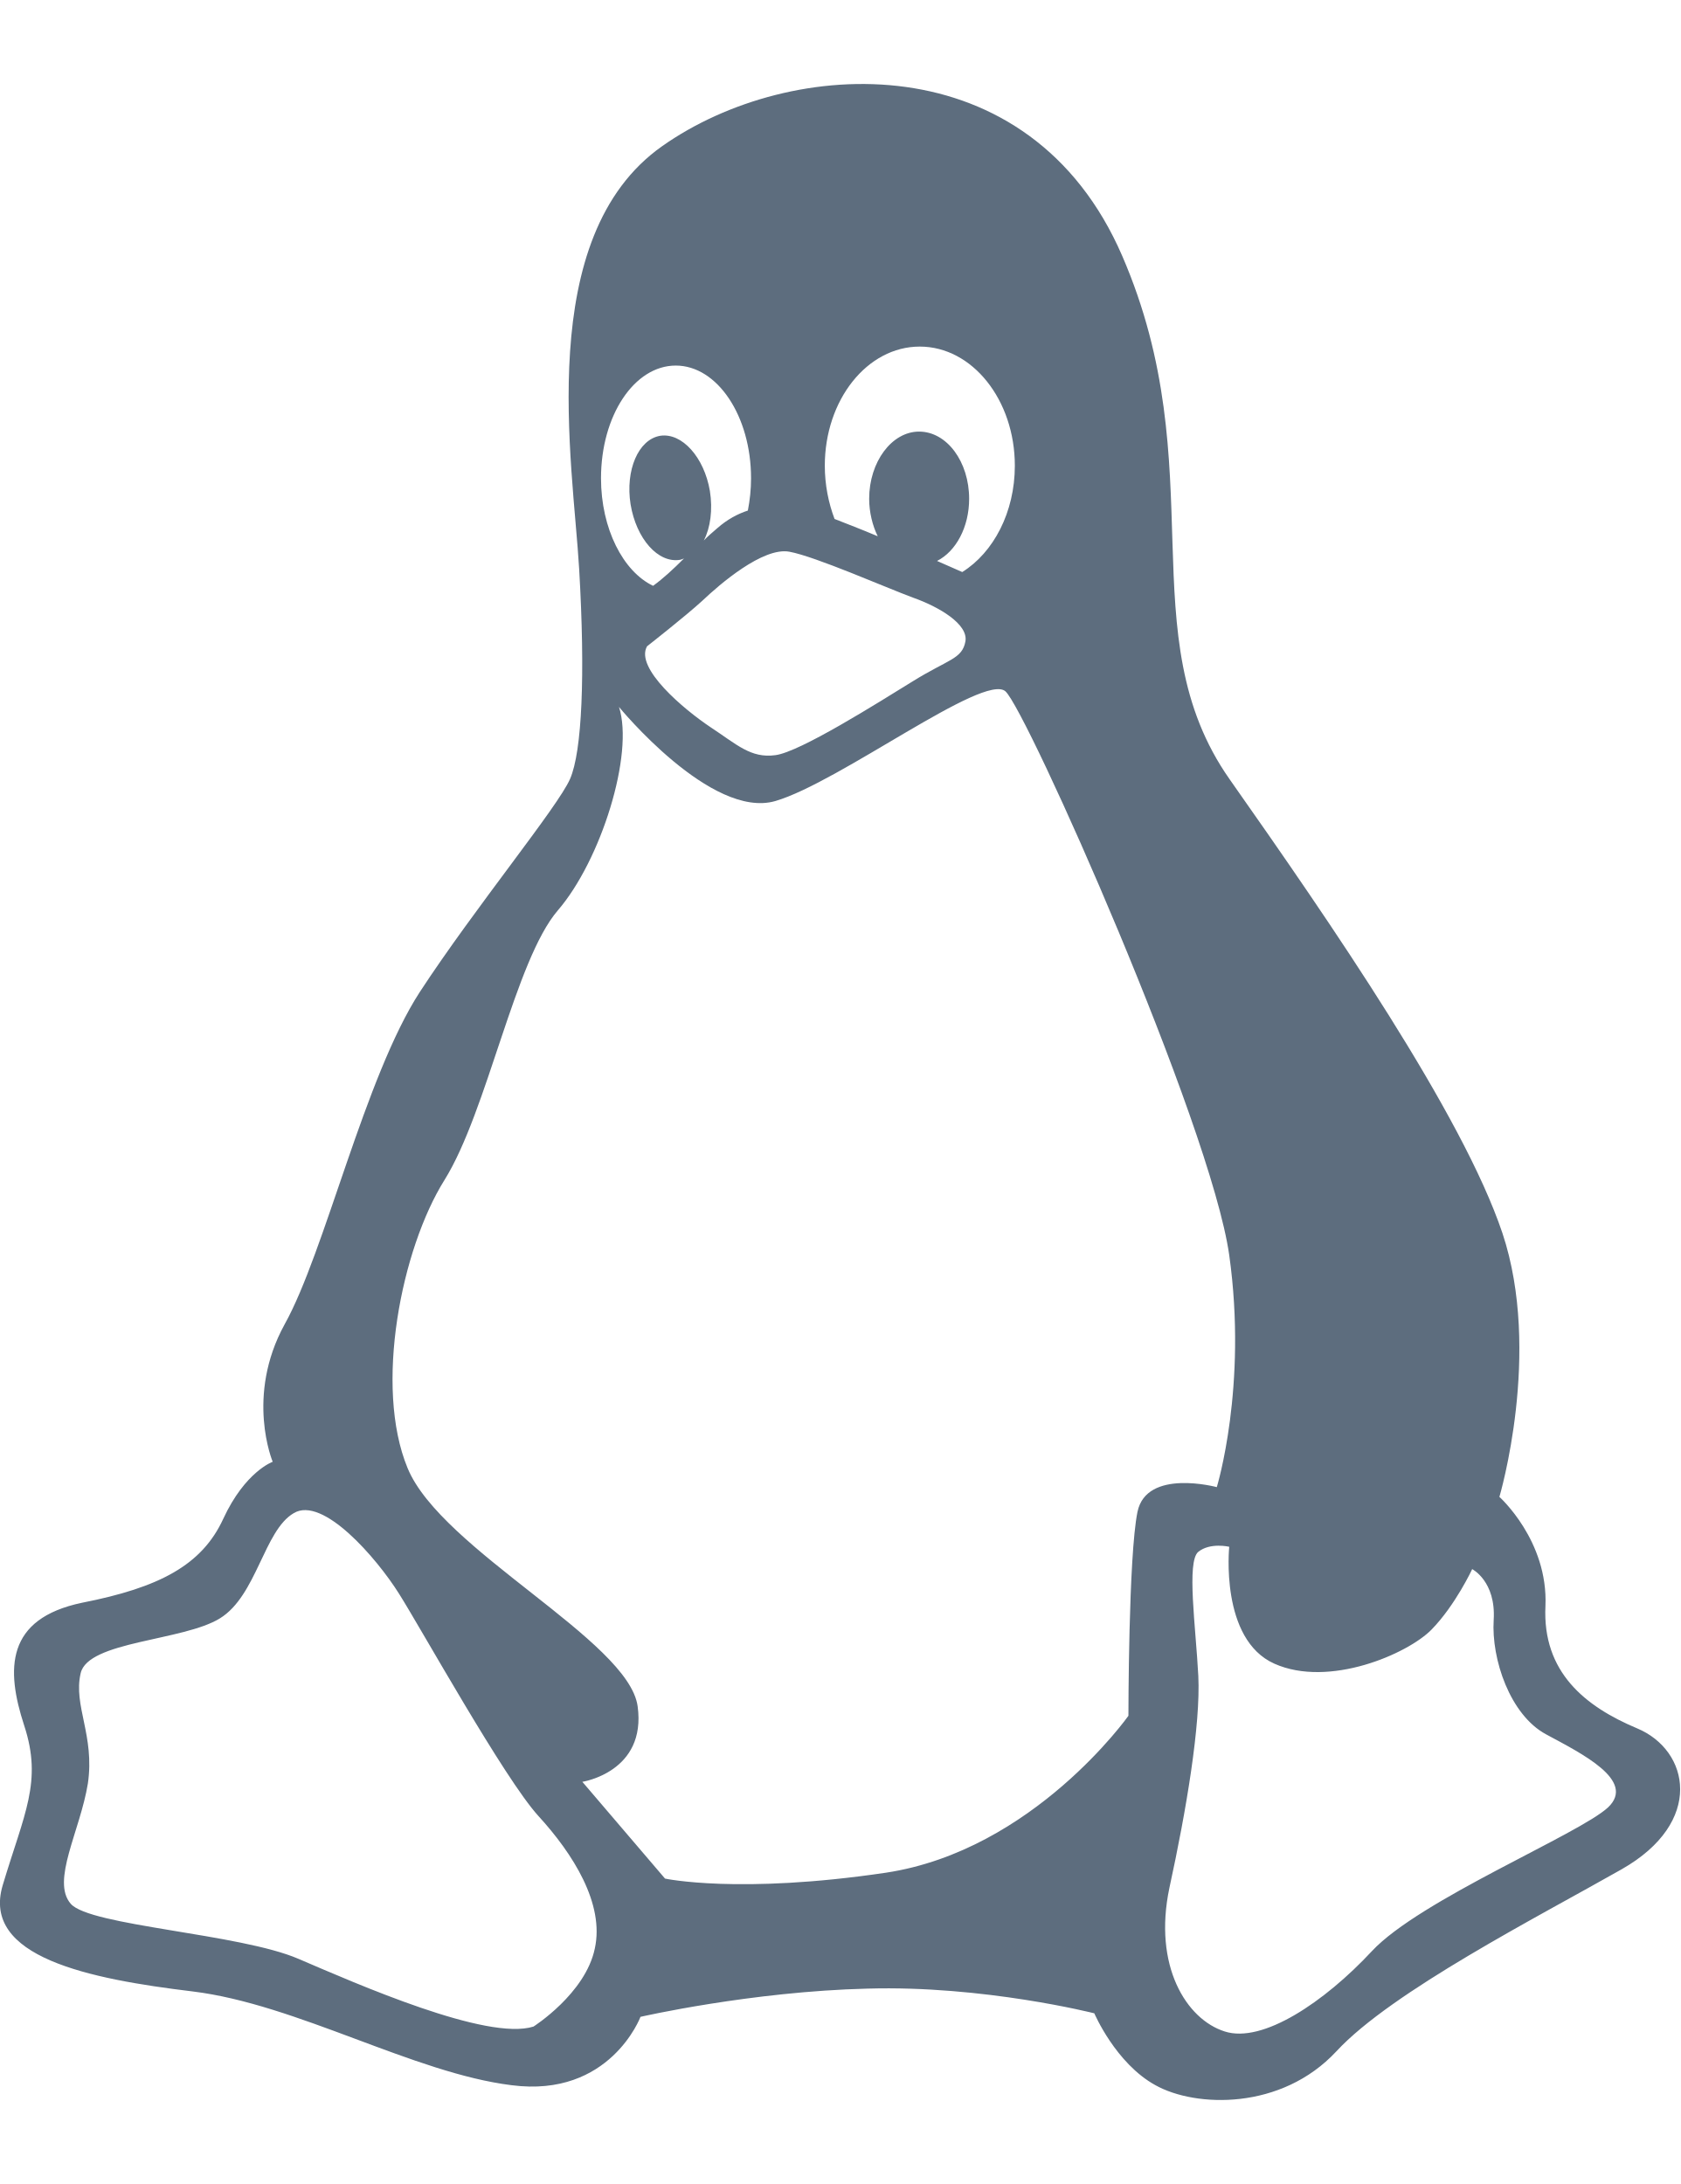
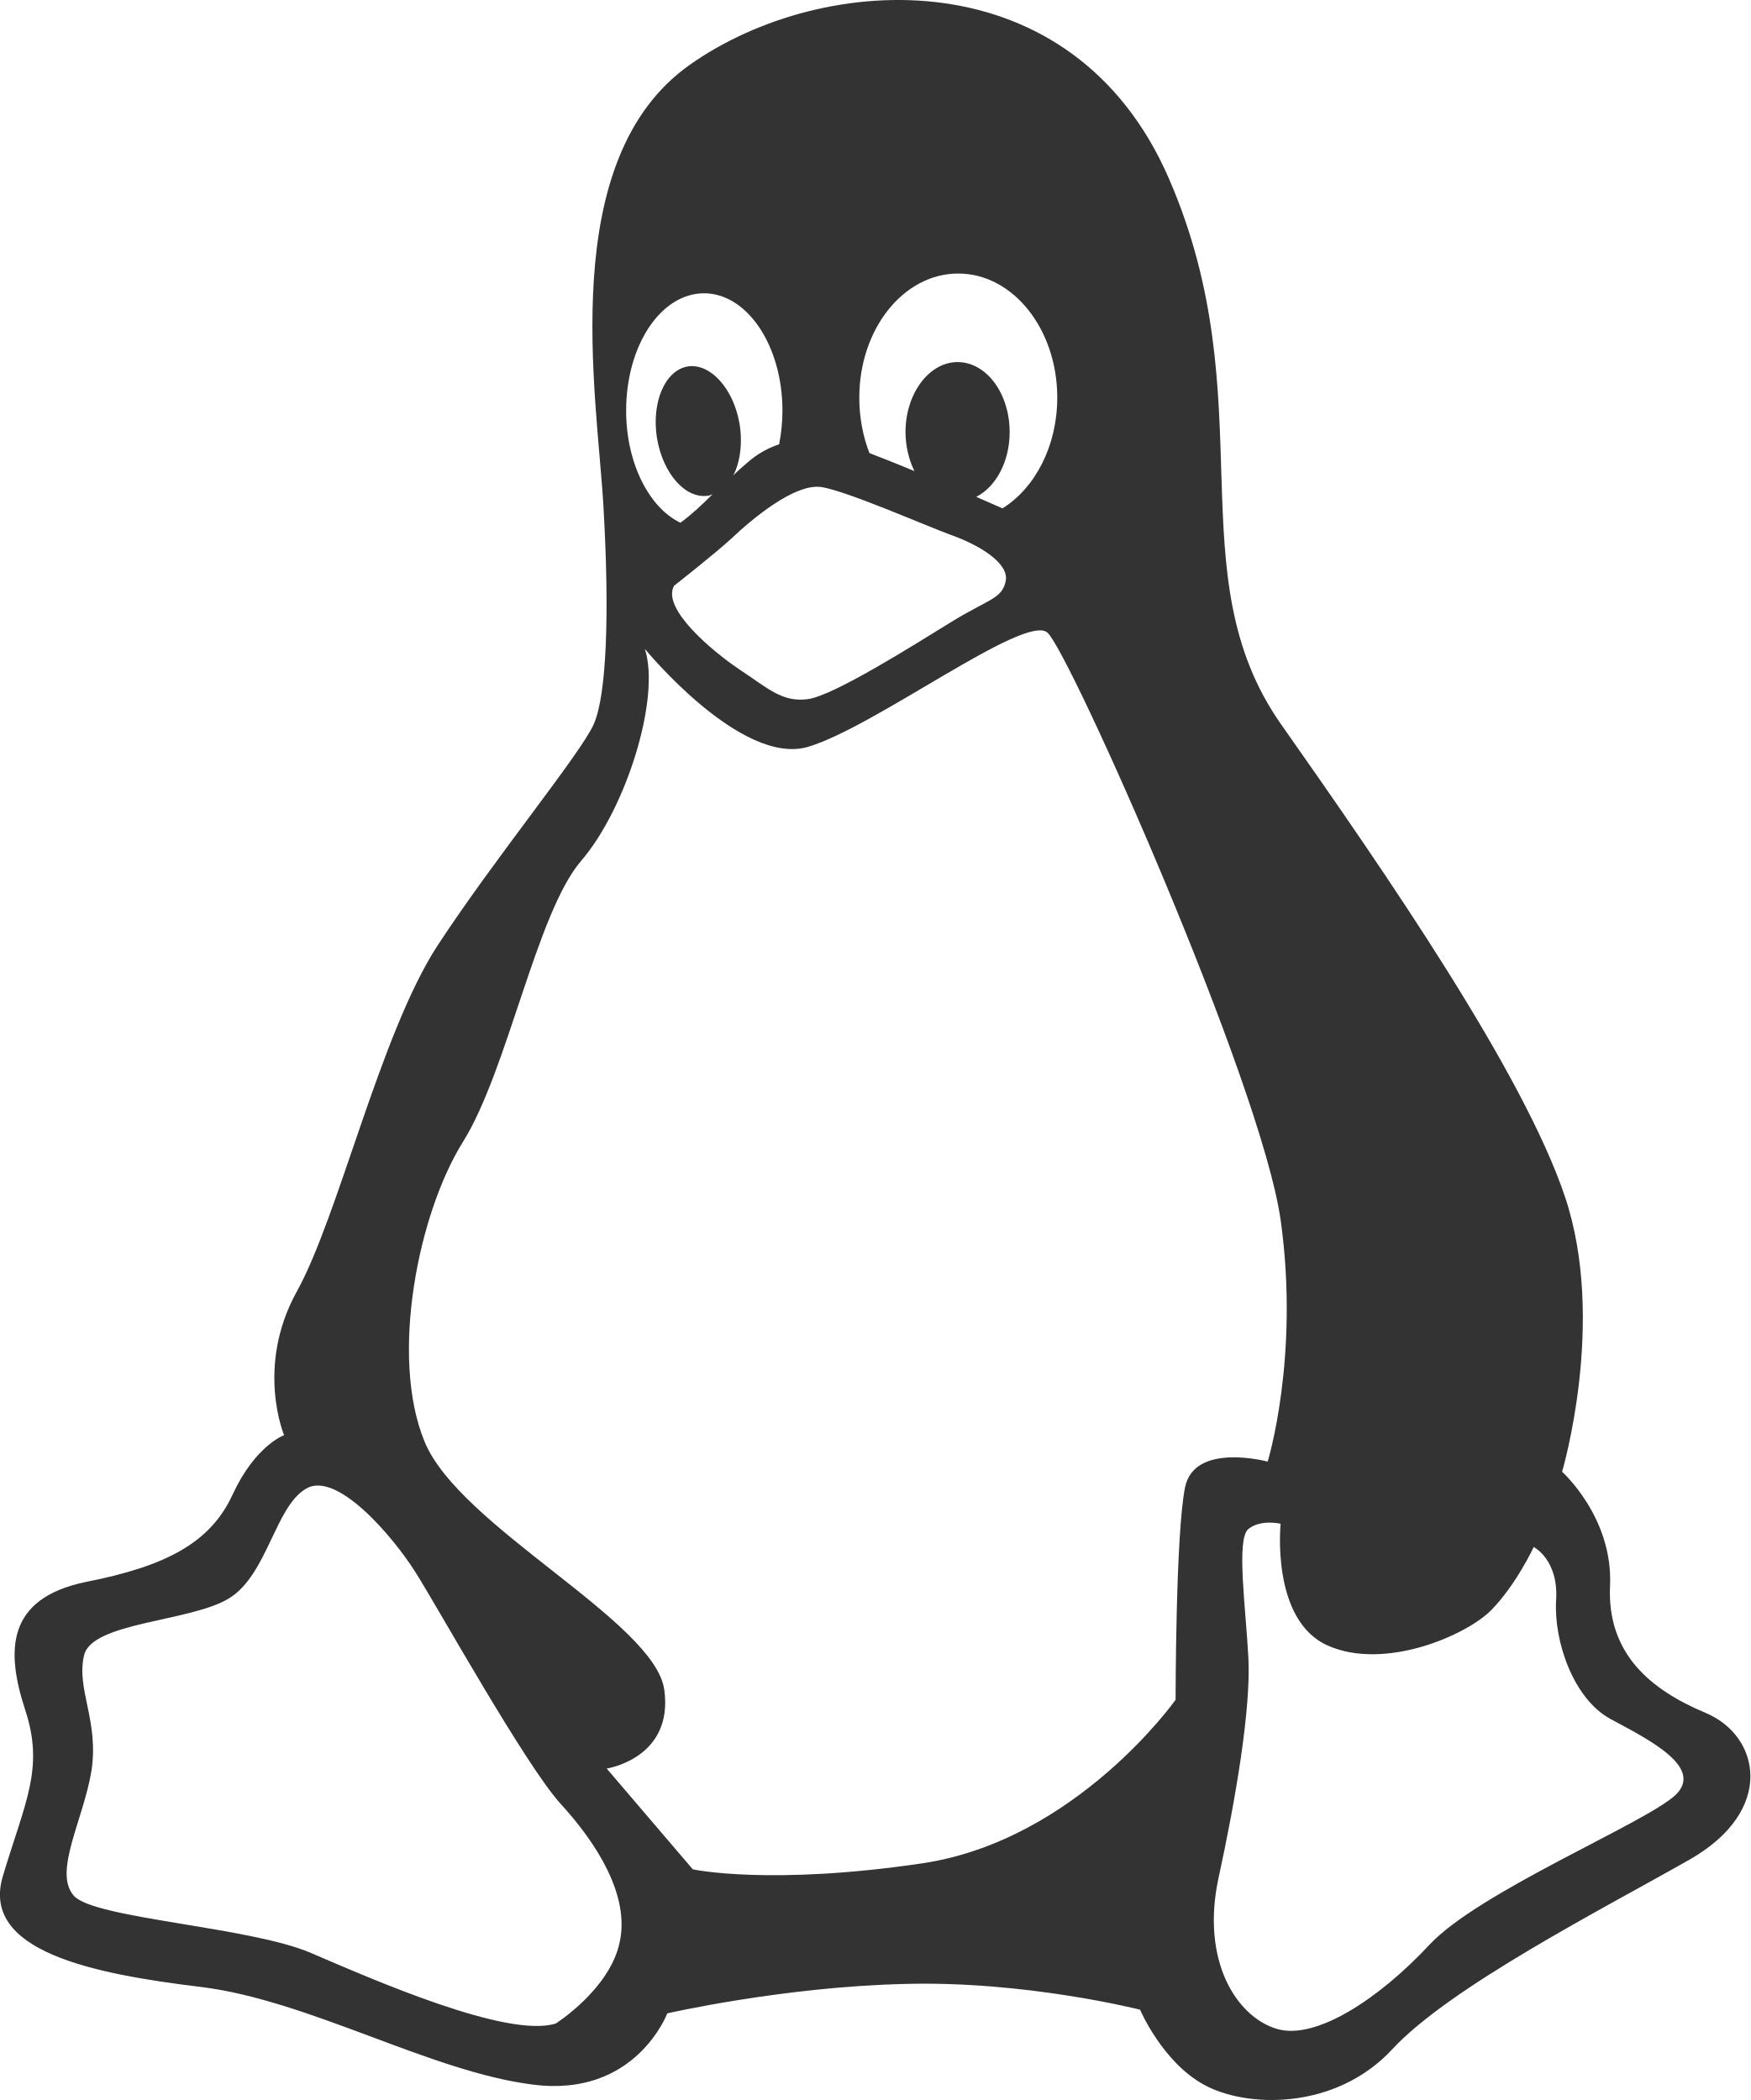
- <svg xmlns="http://www.w3.org/2000/svg" width="10px" height="13px" viewBox="0 0 10 13" version="1.1">
+ <svg xmlns="http://www.w3.org/2000/svg" width="10px" height="12px" viewBox="0 0 10 12" version="1.1">
  <g id="Page-1" stroke="none" stroke-width="1" fill="none" fill-rule="evenodd" opacity="0.8">
-     <g id="Desktop-HD-Copy-2" transform="translate(-22, -923)" fill="#34495E" fill-rule="nonzero">
-       <g id="Blue-Copy-3" transform="translate(13, 797)">
-         <g id="Devices" transform="translate(1, 44.5)">
-           <g id="Devicelist" transform="translate(4, 6)">
-             <g id="Group-3" transform="translate(4, 16)">
-               <path d="M1.148,71.354 C1.767,71.43 2.463,71.84 3.045,71.912 C3.631,71.988 3.812,71.505 3.812,71.505 C3.812,71.505 4.47,71.354 5.163,71.337 C5.856,71.317 6.513,71.484 6.513,71.484 C6.513,71.484 6.64,71.782 6.877,71.912 C7.115,72.045 7.626,72.063 7.954,71.71 C8.283,71.354 9.159,70.907 9.651,70.627 C10.146,70.346 10.055,69.918 9.744,69.788 C9.434,69.658 9.179,69.453 9.198,69.06 C9.215,68.67 8.924,68.41 8.924,68.41 C8.924,68.41 9.179,67.551 8.942,66.84 C8.704,66.132 7.92,64.994 7.318,64.138 C6.716,63.28 7.227,62.289 6.679,61.023 C6.13,59.754 4.708,59.829 3.941,60.37 C3.175,60.91 3.41,62.251 3.447,62.887 C3.484,63.52 3.464,63.973 3.393,64.136 C3.322,64.301 2.828,64.901 2.499,65.404 C2.171,65.909 1.934,66.953 1.694,67.383 C1.459,67.811 1.623,68.201 1.623,68.201 C1.623,68.201 1.459,68.259 1.329,68.54 C1.202,68.817 0.947,68.95 0.489,69.04 C0.034,69.135 0.034,69.435 0.144,69.771 C0.254,70.106 0.144,70.294 0.016,70.722 C-0.111,71.149 0.526,71.279 1.148,71.354 Z M7.585,69.403 C7.91,69.548 8.378,69.345 8.52,69.2 C8.662,69.055 8.762,68.84 8.762,68.84 C8.762,68.84 8.904,68.912 8.89,69.142 C8.875,69.376 8.988,69.708 9.201,69.823 C9.414,69.938 9.739,70.098 9.571,70.258 C9.399,70.418 8.449,70.809 8.165,71.114 C7.883,71.417 7.514,71.665 7.289,71.592 C7.061,71.52 6.862,71.202 6.96,70.737 C7.061,70.274 7.146,69.766 7.132,69.476 C7.117,69.185 7.061,68.795 7.132,68.737 C7.203,68.68 7.316,68.707 7.316,68.707 C7.316,68.707 7.259,69.258 7.585,69.403 Z M5.474,61.563 C5.787,61.563 6.04,61.881 6.04,62.272 C6.04,62.549 5.913,62.789 5.727,62.905 C5.68,62.885 5.631,62.862 5.577,62.839 C5.69,62.782 5.768,62.637 5.768,62.469 C5.768,62.249 5.636,62.069 5.47,62.069 C5.308,62.069 5.173,62.249 5.173,62.469 C5.173,62.549 5.193,62.629 5.224,62.692 C5.127,62.651 5.038,62.617 4.967,62.589 C4.931,62.494 4.909,62.386 4.909,62.272 C4.909,61.881 5.161,61.563 5.474,61.563 Z M4.698,62.784 C4.852,62.812 5.276,62.999 5.433,63.057 C5.589,63.112 5.763,63.215 5.746,63.317 C5.727,63.423 5.646,63.423 5.433,63.555 C5.222,63.685 4.762,63.976 4.615,63.995 C4.468,64.015 4.385,63.931 4.228,63.828 C4.071,63.723 3.777,63.477 3.851,63.347 C3.851,63.347 4.081,63.167 4.181,63.075 C4.282,62.979 4.541,62.755 4.698,62.784 Z M4.022,61.676 C4.269,61.676 4.47,61.976 4.47,62.347 C4.47,62.414 4.463,62.477 4.451,62.539 C4.39,62.559 4.328,62.592 4.269,62.644 C4.24,62.669 4.213,62.692 4.189,62.717 C4.228,62.642 4.243,62.534 4.225,62.422 C4.191,62.222 4.059,62.074 3.929,62.094 C3.799,62.116 3.721,62.299 3.753,62.502 C3.787,62.707 3.917,62.855 4.049,62.832 C4.057,62.83 4.064,62.827 4.071,62.824 C4.008,62.887 3.949,62.942 3.887,62.987 C3.709,62.902 3.577,62.647 3.577,62.347 C3.577,61.974 3.775,61.676 4.022,61.676 Z M2.646,66.523 C2.901,66.113 3.065,65.216 3.32,64.919 C3.577,64.621 3.775,63.988 3.684,63.708 C3.684,63.708 4.233,64.379 4.615,64.268 C4.997,64.156 5.856,63.503 5.984,63.615 C6.111,63.728 7.205,66.188 7.316,66.971 C7.426,67.754 7.242,68.352 7.242,68.352 C7.242,68.352 6.824,68.239 6.77,68.499 C6.716,68.762 6.716,69.713 6.716,69.713 C6.716,69.713 6.15,70.514 5.273,70.647 C4.397,70.777 3.958,70.682 3.958,70.682 L3.466,70.106 C3.466,70.106 3.849,70.048 3.795,69.656 C3.741,69.265 2.626,68.725 2.426,68.239 C2.225,67.754 2.389,66.933 2.646,66.523 Z M0.48,69.46 C0.523,69.268 1.091,69.268 1.309,69.133 C1.528,68.998 1.571,68.61 1.748,68.507 C1.921,68.402 2.242,68.775 2.374,68.985 C2.504,69.19 3.001,70.086 3.204,70.309 C3.41,70.534 3.599,70.832 3.54,71.099 C3.484,71.367 3.175,71.563 3.175,71.563 C2.898,71.65 2.127,71.31 1.777,71.16 C1.427,71.009 0.535,70.964 0.421,70.832 C0.303,70.696 0.477,70.399 0.523,70.116 C0.565,69.83 0.435,69.653 0.48,69.46 Z" id="Shape" />
-             </g>
-           </g>
-         </g>
-       </g>
+     <g id="Alt-1" transform="translate(-1275, -754)" fill="#000000" fill-rule="nonzero">
+       <path d="M1276.148,765.354 C1276.767,765.43 1277.463,765.84 1278.045,765.912 C1278.631,765.988 1278.812,765.505 1278.812,765.505 C1278.812,765.505 1279.47,765.354 1280.163,765.337 C1280.856,765.317 1281.513,765.484 1281.513,765.484 C1281.513,765.484 1281.64,765.782 1281.877,765.912 C1282.115,766.045 1282.626,766.063 1282.954,765.71 C1283.283,765.354 1284.159,764.907 1284.651,764.627 C1285.146,764.346 1285.055,763.918 1284.744,763.788 C1284.434,763.658 1284.179,763.453 1284.198,763.06 C1284.215,762.67 1283.924,762.41 1283.924,762.41 C1283.924,762.41 1284.179,761.551 1283.941,760.84 C1283.704,760.132 1282.92,758.994 1282.318,758.138 C1281.716,757.28 1282.227,756.289 1281.679,755.023 C1281.13,753.754 1279.708,753.829 1278.941,754.37 C1278.175,754.91 1278.41,756.251 1278.447,756.887 C1278.484,757.52 1278.464,757.973 1278.393,758.136 C1278.322,758.301 1277.828,758.901 1277.499,759.404 C1277.171,759.909 1276.934,760.953 1276.694,761.383 C1276.459,761.811 1276.623,762.201 1276.623,762.201 C1276.623,762.201 1276.459,762.259 1276.329,762.54 C1276.202,762.817 1275.947,762.95 1275.489,763.04 C1275.034,763.135 1275.034,763.435 1275.144,763.771 C1275.254,764.106 1275.144,764.294 1275.016,764.722 C1274.889,765.149 1275.526,765.279 1276.148,765.354 Z M1282.585,763.403 C1282.91,763.548 1283.378,763.345 1283.52,763.2 C1283.662,763.055 1283.762,762.84 1283.762,762.84 C1283.762,762.84 1283.904,762.912 1283.89,763.142 C1283.875,763.376 1283.988,763.708 1284.201,763.823 C1284.414,763.938 1284.739,764.098 1284.571,764.258 C1284.399,764.418 1283.449,764.809 1283.165,765.114 C1282.883,765.417 1282.514,765.665 1282.289,765.592 C1282.061,765.52 1281.862,765.202 1281.96,764.737 C1282.061,764.274 1282.146,763.766 1282.132,763.476 C1282.117,763.185 1282.061,762.795 1282.132,762.737 C1282.203,762.68 1282.316,762.707 1282.316,762.707 C1282.316,762.707 1282.259,763.258 1282.585,763.403 Z M1280.474,755.563 C1280.787,755.563 1281.04,755.881 1281.04,756.272 C1281.04,756.549 1280.913,756.789 1280.727,756.905 C1280.68,756.885 1280.631,756.862 1280.577,756.839 C1280.69,756.782 1280.768,756.637 1280.768,756.469 C1280.768,756.249 1280.636,756.069 1280.47,756.069 C1280.308,756.069 1280.173,756.249 1280.173,756.469 C1280.173,756.549 1280.193,756.629 1280.224,756.692 C1280.127,756.651 1280.038,756.617 1279.967,756.589 C1279.93,756.494 1279.909,756.386 1279.909,756.272 C1279.909,755.881 1280.161,755.563 1280.474,755.563 Z M1279.698,756.784 C1279.852,756.812 1280.276,756.999 1280.433,757.057 C1280.589,757.112 1280.763,757.215 1280.746,757.317 C1280.727,757.423 1280.646,757.423 1280.433,757.555 C1280.222,757.685 1279.762,757.976 1279.615,757.995 C1279.468,758.015 1279.385,757.931 1279.228,757.828 C1279.071,757.723 1278.777,757.477 1278.851,757.347 C1278.851,757.347 1279.081,757.167 1279.181,757.075 C1279.282,756.979 1279.541,756.755 1279.698,756.784 Z M1279.022,755.676 C1279.269,755.676 1279.47,755.976 1279.47,756.347 C1279.47,756.414 1279.463,756.477 1279.451,756.539 C1279.39,756.559 1279.328,756.592 1279.269,756.644 C1279.24,756.669 1279.213,756.692 1279.189,756.717 C1279.228,756.642 1279.243,756.534 1279.225,756.422 C1279.191,756.222 1279.059,756.074 1278.929,756.094 C1278.799,756.116 1278.721,756.299 1278.753,756.502 C1278.787,756.707 1278.917,756.855 1279.049,756.832 C1279.057,756.83 1279.064,756.827 1279.071,756.824 C1279.008,756.887 1278.949,756.942 1278.887,756.987 C1278.709,756.902 1278.577,756.647 1278.577,756.347 C1278.577,755.974 1278.775,755.676 1279.022,755.676 Z M1277.646,760.523 C1277.901,760.113 1278.065,759.216 1278.32,758.919 C1278.577,758.621 1278.775,757.988 1278.684,757.708 C1278.684,757.708 1279.233,758.379 1279.615,758.268 C1279.997,758.156 1280.856,757.503 1280.984,757.615 C1281.111,757.728 1282.205,760.188 1282.316,760.971 C1282.426,761.754 1282.242,762.352 1282.242,762.352 C1282.242,762.352 1281.823,762.239 1281.77,762.499 C1281.716,762.762 1281.716,763.713 1281.716,763.713 C1281.716,763.713 1281.15,764.514 1280.273,764.647 C1279.397,764.777 1278.958,764.682 1278.958,764.682 L1278.466,764.106 C1278.466,764.106 1278.849,764.048 1278.795,763.656 C1278.741,763.265 1277.626,762.725 1277.426,762.239 C1277.225,761.754 1277.389,760.933 1277.646,760.523 Z M1275.48,763.46 C1275.523,763.268 1276.091,763.268 1276.309,763.133 C1276.528,762.998 1276.571,762.61 1276.748,762.507 C1276.921,762.402 1277.242,762.775 1277.374,762.985 C1277.504,763.19 1278.001,764.086 1278.204,764.309 C1278.41,764.534 1278.599,764.832 1278.54,765.099 C1278.484,765.367 1278.175,765.563 1278.175,765.563 C1277.898,765.65 1277.127,765.31 1276.777,765.16 C1276.427,765.009 1275.535,764.964 1275.421,764.832 C1275.303,764.696 1275.477,764.399 1275.523,764.116 C1275.565,763.83 1275.435,763.653 1275.48,763.46 Z" id="Shape" />
    </g>
  </g>
</svg>
